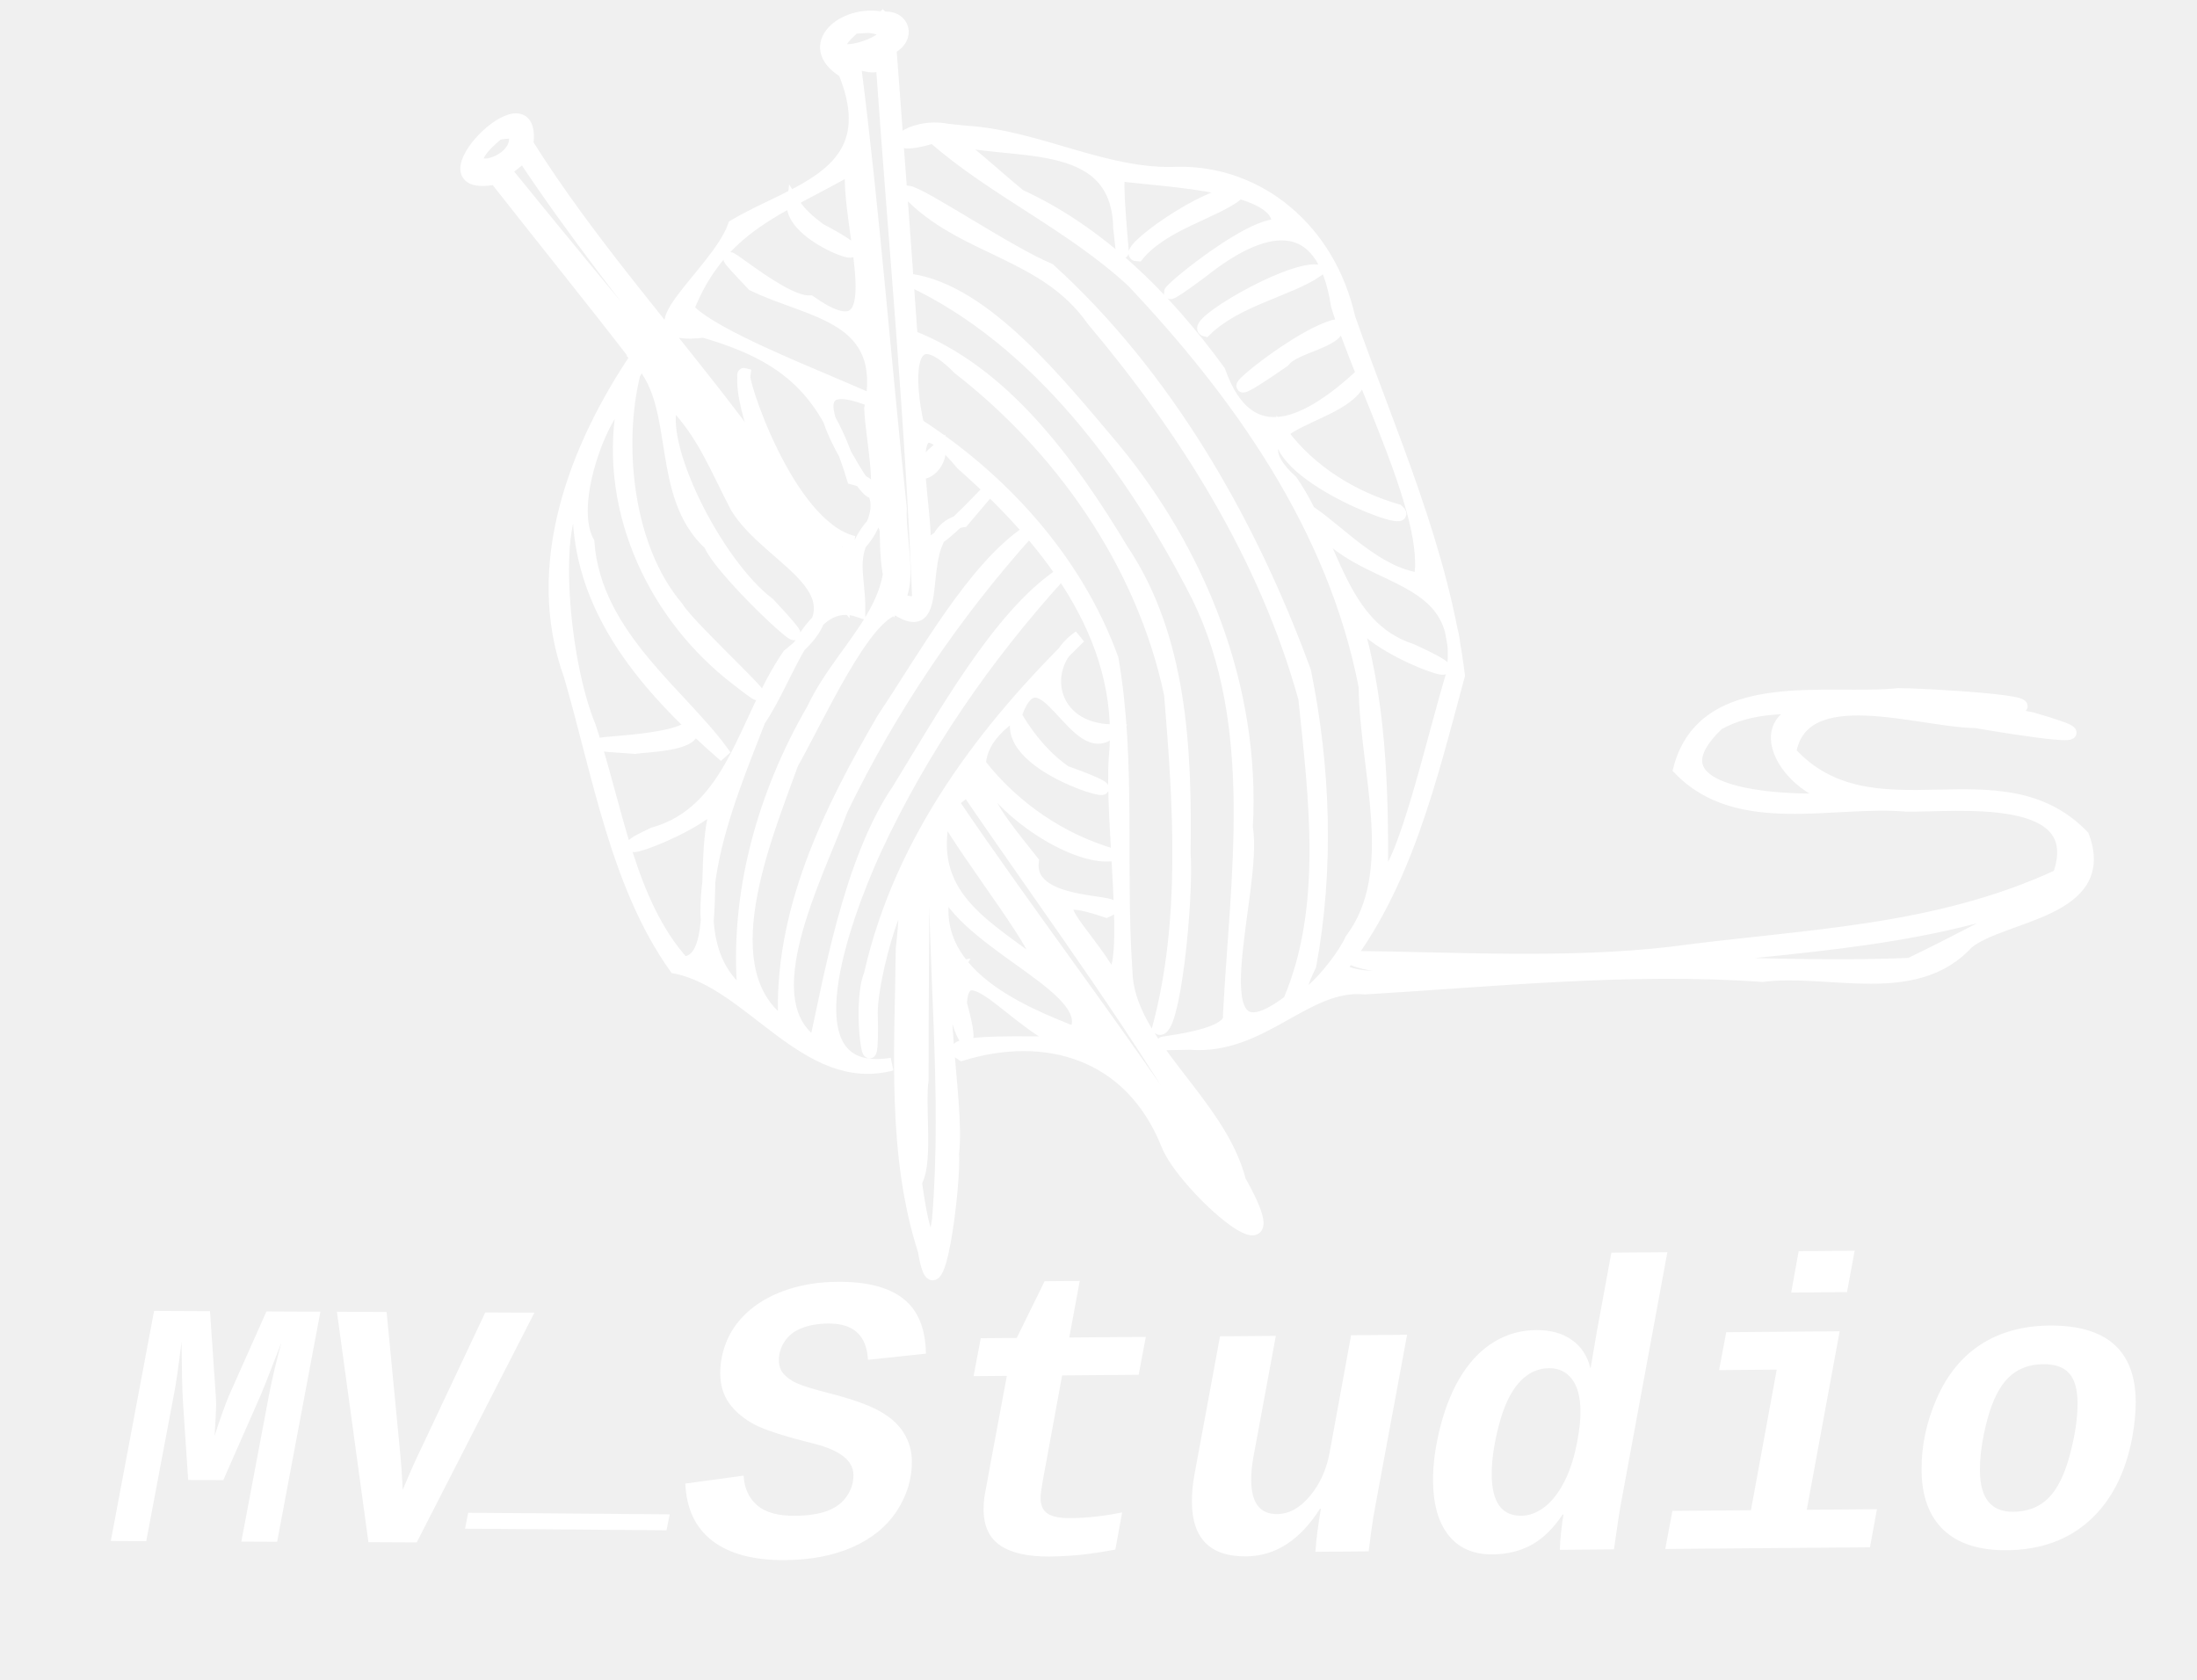
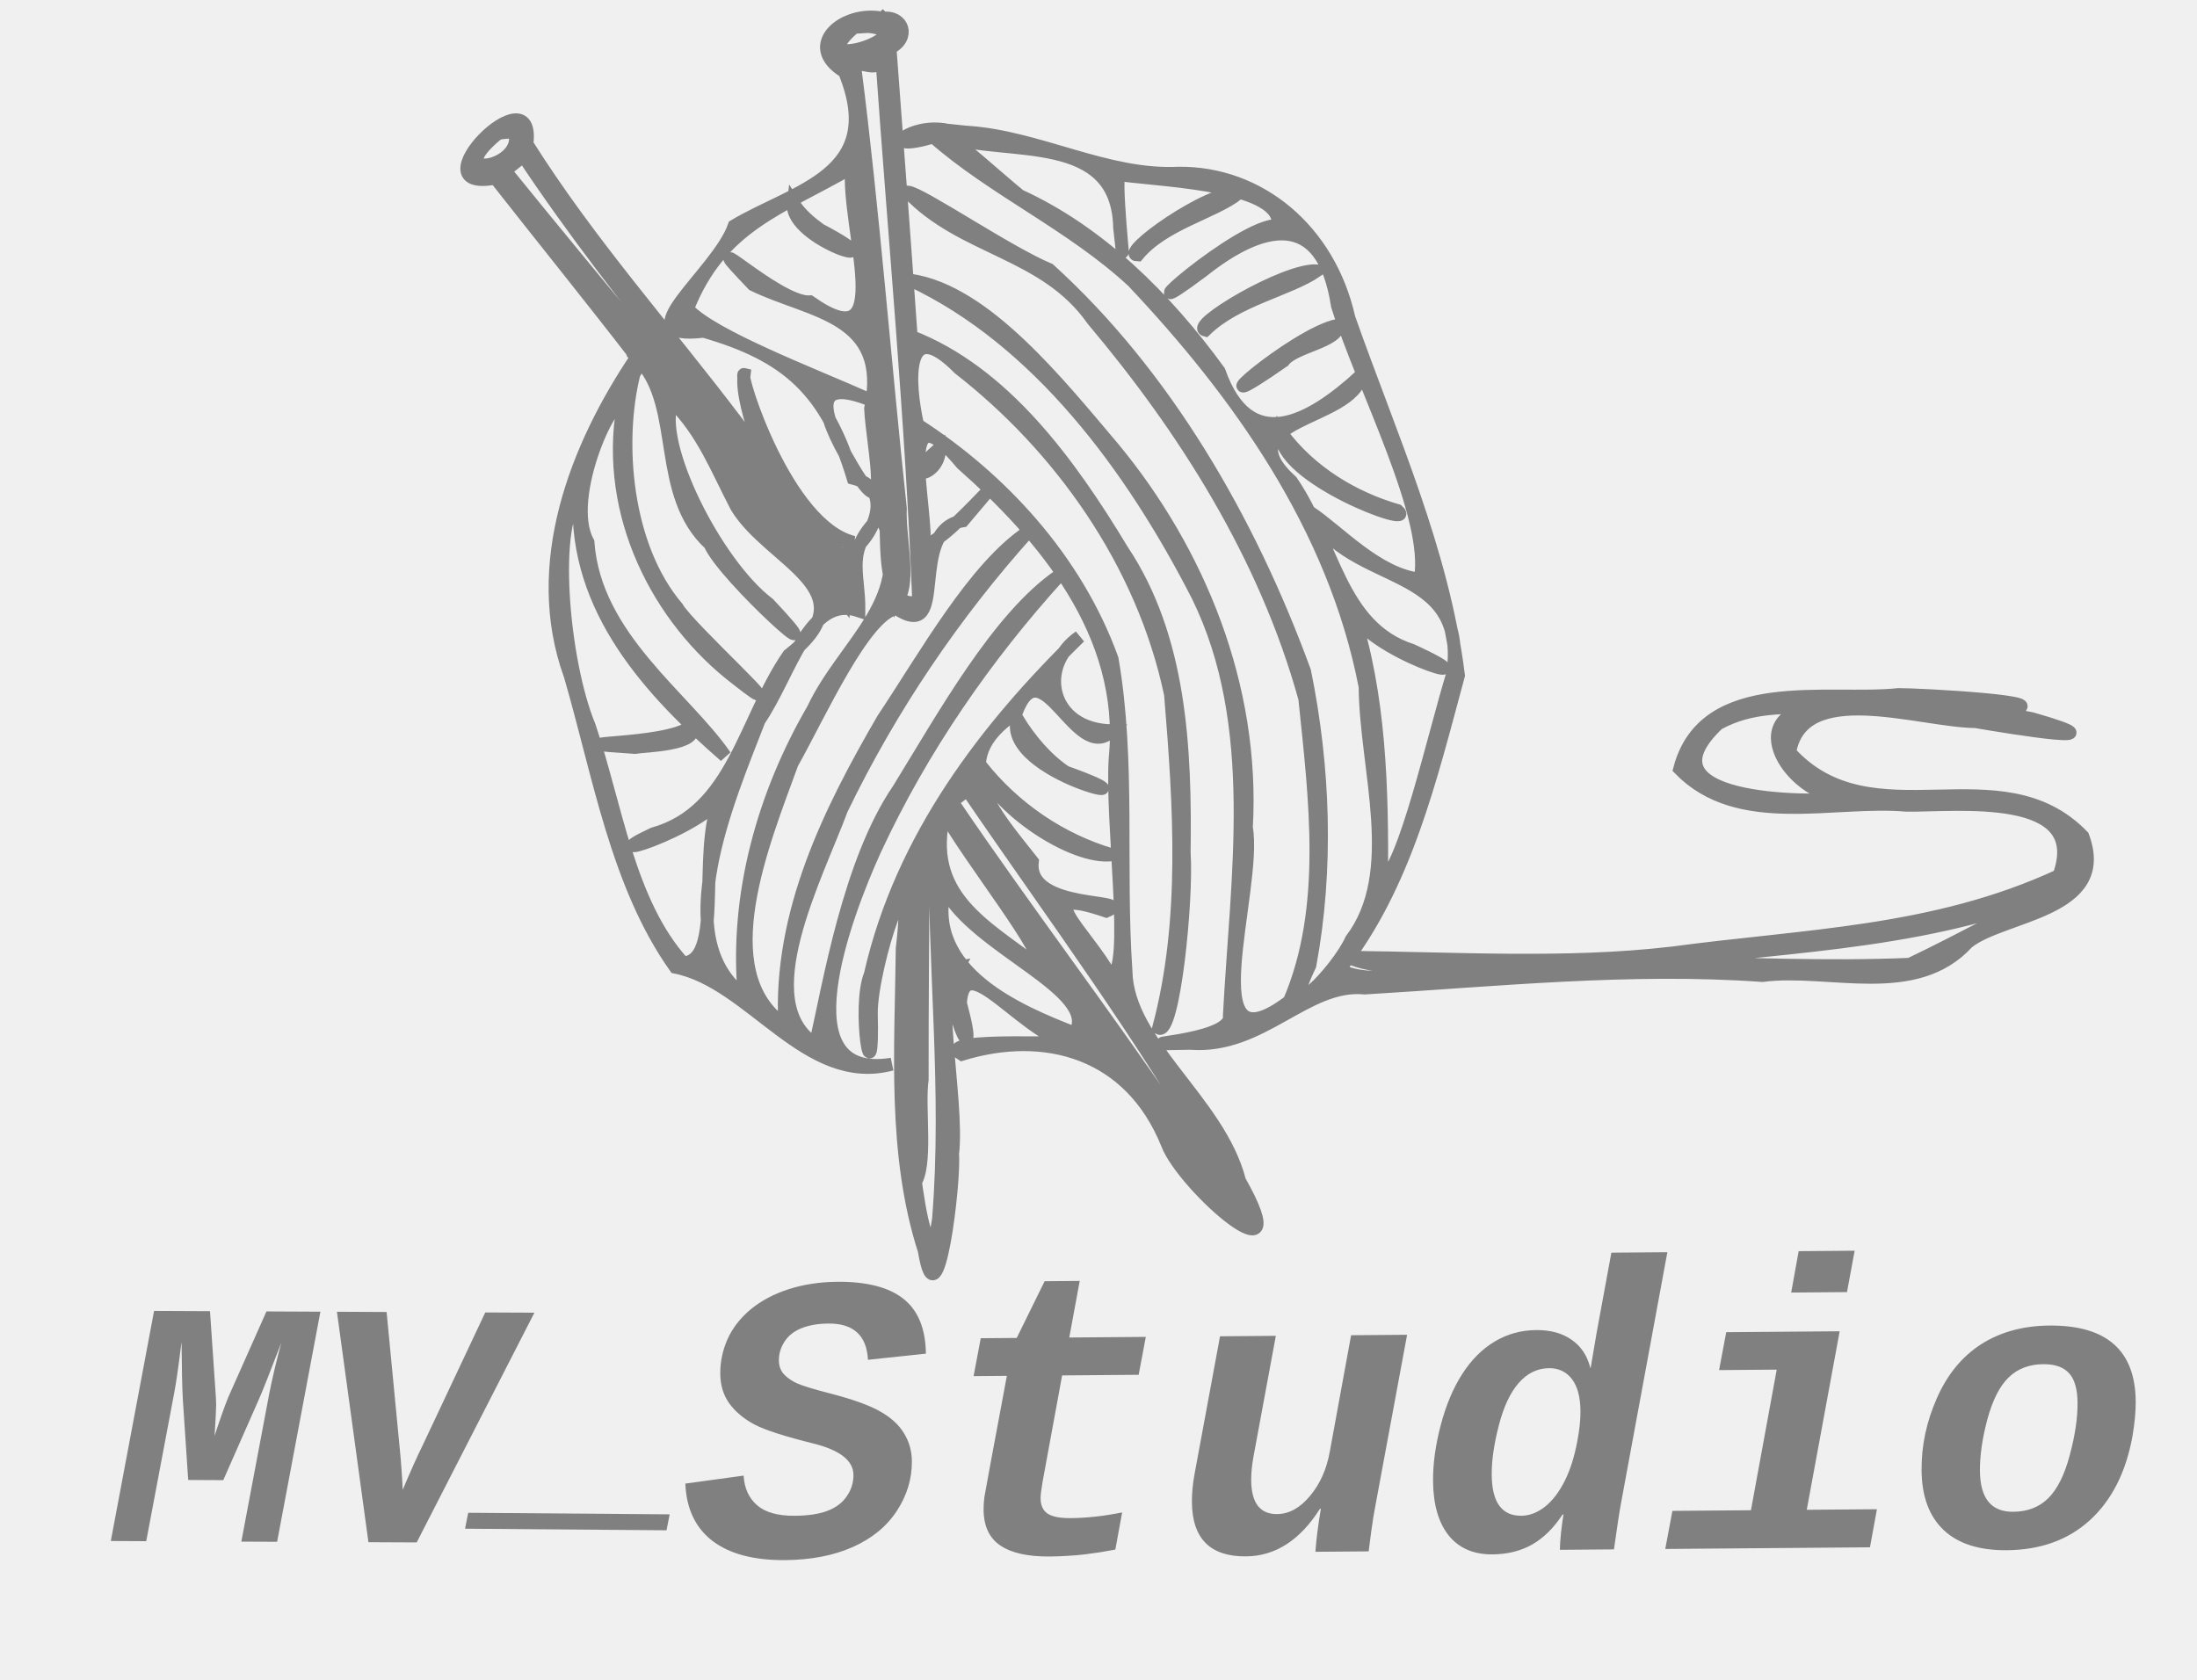
<svg xmlns="http://www.w3.org/2000/svg" width="170" height="130">
  <g>
    <rect fill="none" id="canvas_background" height="132" width="172" y="-1" x="-1" />
  </g>
  <g>
-     <path stroke="#ffffff" transform="rotate(0.3358685 98.76095,50.12411) " fill="#ffffff" id="svg_1" fill-rule="evenodd" d="m68.023,1.594c-3.029,-0.619 -6.257,2.155 -2.941,4.149c3.315,7.963 -3.776,9.155 -8.455,11.983c-1.273,3.709 -8.685,8.97 -2.323,8.168c6.457,1.822 9.553,4.518 11.636,11.302c4.041,0.99 0.469,6.472 -1.099,5.814c-3.05,-4.014 -0.846,-0.774 1.167,-0.846c-5.2,-1.2 -8.997,-13.059 -8.556,-12.946c-0.362,2.883 3.098,8.939 -0.46,3.803c-5.478,-7.171 -11.556,-13.858 -16.449,-21.534c0.701,-5.818 -8.806,3.917 -2.421,2.651c3.606,4.538 7.705,9.554 11.007,13.796c-4.617,6.943 -8.164,16.092 -4.994,24.66c2.277,7.644 3.694,16.156 8.268,22.527c5.89,1.126 10.181,9.209 16.789,7.411c-8.453,1.42 -3.696,-11.465 -1.4,-16.584c3.607,-7.903 8.514,-15.035 14.115,-21.29c-4.712,3.298 -8.861,10.927 -12.323,16.617c-3.789,5.615 -5.278,15.113 -6.306,19.749c-5.083,-3.247 0.007,-12.948 1.915,-18.197c3.771,-7.926 8.657,-15.195 14.306,-21.559c-4.165,2.817 -7.867,9.603 -11.134,14.557c-4.049,7.068 -7.994,15.038 -7.467,23.72c-5.95,-4.031 -1.655,-14.328 0.437,-20.238c2.063,-3.719 5.528,-11.563 8.003,-12.04c4.262,2.767 0.7,-6.086 5.109,-6.819c5.674,-6.794 -3.858,4.79 -2.987,0.979c-0.197,-3.804 -1.895,-11.098 2.884,-5.405c6.242,5.46 12.869,13.017 12.005,22.634c-0.337,4.898 1.456,16.637 -0.242,16.983c-1.95,-3.479 -6.508,-7.089 -0.383,-5.05c2.412,-1.047 -6.197,0.077 -5.745,-3.802c-3.079,-3.871 -6.851,-7.813 -1.334,-11.482c1.984,-5.423 4.71,4.064 7.436,1.326c-4.838,-0.044 -5.823,-4.991 -2.554,-7.26c-7.106,7.014 -13.678,15.576 -16.031,26.218c-1.035,2.56 0.326,10.215 0.089,2.977c-0.016,-3.701 3.4,-14.238 2.366,-5.002c-0.041,7.844 -0.606,15.9 1.848,23.398c1.034,6.157 2.342,-5.473 2.136,-7.495c0.496,-4.176 -1.854,-14.123 0.342,-14.484c-1.425,2.492 1.979,9.22 0.202,2.8c0.292,-5.224 6.535,5.033 10.522,2.897c-0.728,0.406 -12.807,-0.389 -10.393,1.058c6.402,-2.006 13.033,-0.284 15.951,6.857c1.256,3.253 10.384,11.164 5.597,2.813c-1.597,-6.133 -8.756,-10.566 -8.884,-16.195c-0.601,-8.019 0.197,-16.246 -1.215,-24.139c-2.86,-7.763 -8.739,-13.945 -15.156,-18.036c-0.749,-3.172 -1.147,-8.721 3.184,-4.383c7.722,5.93 14.286,14.824 16.512,25.143c0.752,8.546 1.41,17.482 -0.77,25.82c1.163,0.65 2.167,-9.991 1.894,-13.566c0.064,-8.101 -0.374,-16.668 -4.931,-23.396c-4.14,-6.779 -9.266,-13.72 -16.428,-16.448c-0.565,-7.438 -1.163,-14.874 -1.767,-22.308c1.583,-0.789 1.025,-2.523 -0.574,-2.306l0.001,-0.001zm-1.092,0.638c4.698,0.478 -5.522,3.943 -1.118,0.073l1.118,-0.073zm1.055,2.677c1.078,14.223 2.449,27.564 3.083,41.82c-3.827,1.025 -1.857,-8.345 -3.023,-11.404c-0.395,-3.929 -1.43,-15.337 -1.313,-15.111l2.763,26.311c0.937,-1.435 0.015,-4.842 0.107,-7.019c-1.278,-11.297 -2.237,-23.031 -3.714,-34.055c-0.249,-0.927 1.547,0.456 2.097,-0.542l-0,-0zm-28.42,5.626c0.976,2.807 -5.832,3.982 -1.326,0.194c0.262,-0.152 1.049,-0.137 1.326,-0.194zm33.497,-0.308c-2.881,-0.583 -5.496,1.864 -1.069,0.529c4.639,4.047 10.739,6.721 15.493,11.078c8.122,8.499 15.692,18.862 18.161,31.265c0.087,6.431 2.958,14.357 -0.955,19.593c-1.068,2.401 -5.697,7.268 -3.195,2.001c1.341,-7.464 1.014,-15.362 -0.54,-22.744c-4.387,-11.788 -10.99,-22.942 -19.943,-30.978c-3.243,-1.339 -9.877,-5.818 -10.979,-5.943c4.283,4.48 10.616,4.51 14.38,9.814c7.114,8.348 13.435,18.13 16.57,29.202c0.844,7.707 1.997,16.194 -1.057,23.441c-7.604,5.839 -2.525,-8.628 -3.406,-13.424c0.557,-10.971 -3.842,-21.371 -10.43,-29.264c-4.299,-5.018 -10.004,-12.115 -15.776,-12.938c9.801,4.546 17.14,14.253 22.36,24.33c4.943,9.955 3.117,21.648 2.617,32.438c0.36,2.119 -9.521,2.315 -3.022,2.153c5.578,0.405 8.934,-4.783 13.494,-4.361c10.223,-0.673 20.512,-1.815 30.761,-1.147c5.161,-0.7 11.814,1.824 15.857,-2.651c2.704,-2.212 11.079,-2.447 8.86,-8.271c-6.453,-6.606 -16.287,0.628 -22.713,-6.36c0.941,-5.697 9.979,-2.483 14.379,-2.461c2.85,0.474 11.961,1.886 4.324,-0.257c-2.953,-0.587 -7.015,-0.983 -1.872,-0.665c4.531,-0.605 -6.869,-1.155 -8.43,-1.136c-5.444,0.618 -15.032,-1.482 -16.908,5.858c4.581,4.653 11.876,2.232 17.575,2.701c3.813,0.027 14.189,-1.29 11.828,5.378c-9.65,4.536 -19.647,4.726 -29.914,6.17c-8.182,1.005 -16.807,0.506 -25.014,0.477c3.689,1.723 13.458,-0.063 14.583,0.584c-4.694,-0.041 -13.234,1.969 -15.258,0.31c5.027,-6.439 6.922,-14.749 9.041,-22.766c-1.258,-9.652 -5.416,-18.607 -8.642,-27.614c-1.569,-6.802 -7,-11.223 -13.242,-11.119c-5.588,0.315 -10.853,-2.775 -16.454,-3.081l-1.462,-0.143l-0.002,0zm-0.023,0.504c4.6,1.52 13.214,-0.543 13.406,6.954c0.758,6.457 -0.698,-5.609 0.097,-4.071c3.827,0.447 12.53,0.75 12.159,3.837c-2.947,-0.132 -12.862,8.877 -5.851,3.58c4.495,-3.628 9.268,-5.019 10.483,2.594c2.055,6.45 7.395,16.301 6.535,21.137c-3.319,-0.334 -6.316,-3.656 -8.541,-5.118c3.244,5.838 12.24,3.75 11.106,12.377c-1.441,4.765 -3.693,15.251 -5.424,16.082c0.011,-7.038 -0.197,-14.339 -2.419,-20.997c0.865,3.214 11.961,6.463 4.651,3.159c-5.616,-1.772 -6.078,-8.251 -9.385,-13.012c-5.338,-4.815 4.753,-4.673 5.319,-8.22c-3.965,3.667 -8.605,6.289 -10.976,-0.277c-4.216,-5.721 -9.352,-10.726 -15.505,-13.495c-1.777,-1.43 -4.582,-4.011 -5.658,-4.529l-0,0zm-32.801,1.631c7.984,11.877 17.644,22.171 25.841,33.866c-0.039,2.301 -3.208,-2.463 -4.521,-3.561l-15.749,-19.673l19.434,23.669c0.022,-1.762 -2.447,-3.785 -3.509,-5.604c-7.539,-9.179 -15.27,-18.25 -22.809,-27.43c-1.491,0.925 1.164,-0.92 1.314,-1.268l-0.001,-0zm25.442,0.814c-0.385,4.711 3.699,15.168 -3.158,10.401c-2.525,0.184 -9.5,-6.578 -4.412,-1.307c4.485,2.152 10.606,2.27 9.149,9.546c0.155,2.933 1.813,9.906 -1.434,4.411c-2.658,-4.42 -2.925,-6.756 1.351,-5.115c-4.409,-1.937 -12.173,-4.822 -14.132,-6.937c2.541,-6.508 7.129,-7.771 12.636,-10.998l-0.001,-0.001zm29.943,1.802c-2.249,-0.297 -9.258,4.804 -7.776,4.82c2.01,-2.461 5.903,-3.306 7.776,-4.82zm-34.433,0.983c-0.321,2.868 8.767,5.487 2.07,2.026c-0.768,-0.56 -1.532,-1.179 -2.07,-2.026zm40.543,4.978c-2.488,-0.136 -9.852,4.334 -8.608,4.638c2.382,-2.364 6.43,-3.136 8.608,-4.638zm1.643,4.21c-3.347,0.661 -11.924,8.244 -4.186,2.779c0.802,-1.123 4.299,-1.521 4.186,-2.779zm-53.922,3.151c3.219,3.513 1.253,10.249 5.437,14.065c1.092,2.528 10.572,10.906 4.564,4.596c-4.104,-3.061 -8.887,-12.496 -7.541,-15.602c2.408,2.383 3.44,5.135 5.02,8.115c2.581,4.21 10.468,6.402 4.091,11.456c-3.438,5.052 -4.195,12.121 -10.405,13.889c-5.538,2.647 5.542,-0.951 5.721,-3.814c-2.758,3.777 0.145,13.603 -3.342,13.788c-4.26,-4.639 -5.253,-12.137 -7.362,-18.27c-2.172,-5.162 -3.072,-16.146 -0.881,-17.732c-0.37,8.717 5.737,15.091 11.405,19.971c-3.182,-4.563 -10.141,-9.125 -10.716,-16.489c-1.944,-3.47 2.047,-11.996 2.653,-10.526c-1.388,8.382 2.841,16.46 8.93,21.051c5.219,4.069 -3.757,-3.936 -4.649,-5.504c-4.046,-4.696 -4.739,-12.738 -3.454,-18.057l0.53,-0.937l0,-0zm49.59,5.193c-0.339,3.464 10.77,7.47 9.033,5.97c-3.396,-0.959 -6.765,-2.93 -9.033,-5.97zm-26.444,1.349c-3.162,2.782 0.105,2.185 0,0zm-17.014,1.122l6.718,8.381c-2.59,-2.4 -5.393,-4.787 -6.718,-8.381zm12.524,4.147c2.792,6.34 -2.762,9.774 -5.17,14.998c-3.748,6.538 -5.967,14.38 -5.194,22.195c-5.991,-4.368 -1.311,-15.165 1.024,-21.325c2.453,-3.667 3.772,-9.813 7.674,-8.52c0.013,-3.081 -1.172,-4.662 1.665,-7.348l0,0zm72.941,14.331c-6.831,0.433 -2.254,7.289 2.183,7.096c-3.493,0.389 -16.598,0.362 -10.269,-5.725c2.623,-1.465 5.226,-1.26 8.086,-1.371l-0,0zm-62.306,1.323c-1.142,4.353 12.332,7.079 3.758,4.084c-1.511,-1.016 -2.756,-2.473 -3.758,-4.084zm-25.251,0.731c-1.937,1.58 -11.479,1.209 -4.332,1.638c0.77,-0.138 5.091,-0.226 4.332,-1.638zm22.404,2.848c1.082,3.219 7.167,7.275 10.229,6.882c-3.886,-1.11 -7.557,-3.523 -10.229,-6.882zm-1.035,1.863c6.891,9.984 13.729,18.928 19.816,29.552c1.621,3.304 3.491,6.176 0.039,1.991c-0.355,-1.886 -2.675,-4.513 -3.789,-6.518c-5.511,-7.992 -11.409,-15.659 -16.921,-23.651c-0.115,1.767 2.643,4.257 3.569,6.173c5.298,7.688 10.499,15.052 15.797,22.74c-7.059,-9.315 -13.433,-18.994 -19.951,-28.862c0.472,-0.77 0.883,-0.725 1.44,-1.426l0,-0zm-1.71,1.88c1.93,3.471 8.174,11.152 7.273,11.762c-4.193,-3.162 -8.801,-5.432 -7.273,-11.762zm-0.7,1.606c-0.087,10.087 1.186,19.791 0.425,29.841c-0.948,6.779 -2.86,-8.889 -2.341,-12.497c0.002,-3.103 -0.211,-14.161 0.151,-12.9c0.06,7.158 0.217,15.511 0.278,22.668c1.062,-1.331 0.286,-5.944 0.584,-8.101c-0.048,-5.589 0.002,-11.72 -0.046,-17.309c0.444,-0.905 0.395,-0.881 0.949,-1.703l-0,0.001zm88.844,0.826c0.223,1.215 0.054,0.912 0,0zm-1.013,2.533c-4.3,2.027 -8.225,4.283 -12.358,6.288c-6.496,0.312 -13,0.044 -19.498,-0.062c10.632,-1.385 21.844,-1.661 31.856,-6.226l0,-0zm-87.084,0.895c2.311,4.542 12.145,7.808 10.149,11.105c-4.373,-1.666 -11.608,-4.669 -10.149,-11.105z" />
-     <text stroke="#ffffff" transform="matrix(15.68154,0,0,1,-2921.855,0) " xml:space="preserve" text-anchor="start" font-family="Arvo, sans-serif" font-size="24" id="svg_3" y="181.135" x="185.681" stroke-width="0" fill="#ffffff" />
-     <text stroke="#ffffff" transform="rotate(-0.4635428 110.0079,111.6374) matrix(0.9003132,0,0,0.9054845,5.782533,13.73895) " font-style="italic" font-weight="bold" xml:space="preserve" text-anchor="start" font-family="'Courier New', Courier, monospace" font-size="35" id="svg_5" y="117.381" x="52.392" fill-opacity="null" stroke-opacity="null" stroke-width="0" fill="#ffffff">Studio</text>
-     <text stroke="#ffffff" transform="rotate(0.4480714 44.62947,108.5519) matrix(1.074082,0,0,1.09831,-12.60474,-27.93675) " font-style="italic" font-weight="bold" xml:space="preserve" text-anchor="start" font-family="'Courier New', Courier, monospace" font-size="24" id="svg_6" y="130.638" x="47.105" fill-opacity="null" stroke-opacity="null" stroke-width="0" fill="#ffffff">_</text>
-     <text stroke="#ffffff" transform="rotate(0.267238 25.34812,112.2322) matrix(0.8818893,0,0,0.9326428,0.8143053,9.55474) " font-style="italic" font-weight="bold" xml:space="preserve" text-anchor="start" font-family="'Courier New', Courier, monospace" font-size="29" id="svg_7" y="117.709" x="8.914" fill-opacity="null" stroke-opacity="null" stroke-width="0" fill="#ffffff">MV</text>
+     <path stroke="#808080" transform="rotate(0.3358685 98.76095,50.12411) " fill="#808080" id="svg_1" fill-rule="evenodd" d="m68.023,1.594c-3.029,-0.619 -6.257,2.155 -2.941,4.149c3.315,7.963 -3.776,9.155 -8.455,11.983c-1.273,3.709 -8.685,8.97 -2.323,8.168c6.457,1.822 9.553,4.518 11.636,11.302c4.041,0.99 0.469,6.472 -1.099,5.814c-3.05,-4.014 -0.846,-0.774 1.167,-0.846c-5.2,-1.2 -8.997,-13.059 -8.556,-12.946c-0.362,2.883 3.098,8.939 -0.46,3.803c-5.478,-7.171 -11.556,-13.858 -16.449,-21.534c0.701,-5.818 -8.806,3.917 -2.421,2.651c3.606,4.538 7.705,9.554 11.007,13.796c-4.617,6.943 -8.164,16.092 -4.994,24.66c2.277,7.644 3.694,16.156 8.268,22.527c5.89,1.126 10.181,9.209 16.789,7.411c-8.453,1.42 -3.696,-11.465 -1.4,-16.584c3.607,-7.903 8.514,-15.035 14.115,-21.29c-4.712,3.298 -8.861,10.927 -12.323,16.617c-3.789,5.615 -5.278,15.113 -6.306,19.749c-5.083,-3.247 0.007,-12.948 1.915,-18.197c3.771,-7.926 8.657,-15.195 14.306,-21.559c-4.165,2.817 -7.867,9.603 -11.134,14.557c-4.049,7.068 -7.994,15.038 -7.467,23.72c-5.95,-4.031 -1.655,-14.328 0.437,-20.238c2.063,-3.719 5.528,-11.563 8.003,-12.04c4.262,2.767 0.7,-6.086 5.109,-6.819c5.674,-6.794 -3.858,4.79 -2.987,0.979c-0.197,-3.804 -1.895,-11.098 2.884,-5.405c6.242,5.46 12.869,13.017 12.005,22.634c-0.337,4.898 1.456,16.637 -0.242,16.983c-1.95,-3.479 -6.508,-7.089 -0.383,-5.05c2.412,-1.047 -6.197,0.077 -5.745,-3.802c-3.079,-3.871 -6.851,-7.813 -1.334,-11.482c1.984,-5.423 4.71,4.064 7.436,1.326c-4.838,-0.044 -5.823,-4.991 -2.554,-7.26c-7.106,7.014 -13.678,15.576 -16.031,26.218c-1.035,2.56 0.326,10.215 0.089,2.977c-0.016,-3.701 3.4,-14.238 2.366,-5.002c-0.041,7.844 -0.606,15.9 1.848,23.398c1.034,6.157 2.342,-5.473 2.136,-7.495c0.496,-4.176 -1.854,-14.123 0.342,-14.484c-1.425,2.492 1.979,9.22 0.202,2.8c0.292,-5.224 6.535,5.033 10.522,2.897c-0.728,0.406 -12.807,-0.389 -10.393,1.058c6.402,-2.006 13.033,-0.284 15.951,6.857c1.256,3.253 10.384,11.164 5.597,2.813c-1.597,-6.133 -8.756,-10.566 -8.884,-16.195c-0.601,-8.019 0.197,-16.246 -1.215,-24.139c-2.86,-7.763 -8.739,-13.945 -15.156,-18.036c-0.749,-3.172 -1.147,-8.721 3.184,-4.383c7.722,5.93 14.286,14.824 16.512,25.143c0.752,8.546 1.41,17.482 -0.77,25.82c1.163,0.65 2.167,-9.991 1.894,-13.566c0.064,-8.101 -0.374,-16.668 -4.931,-23.396c-4.14,-6.779 -9.266,-13.72 -16.428,-16.448c-0.565,-7.438 -1.163,-14.874 -1.767,-22.308c1.583,-0.789 1.025,-2.523 -0.574,-2.306l0.001,-0.001zm-1.092,0.638c4.698,0.478 -5.522,3.943 -1.118,0.073l1.118,-0.073zm1.055,2.677c1.078,14.223 2.449,27.564 3.083,41.82c-3.827,1.025 -1.857,-8.345 -3.023,-11.404c-0.395,-3.929 -1.43,-15.337 -1.313,-15.111l2.763,26.311c0.937,-1.435 0.015,-4.842 0.107,-7.019c-1.278,-11.297 -2.237,-23.031 -3.714,-34.055c-0.249,-0.927 1.547,0.456 2.097,-0.542l-0,-0zm-28.42,5.626c0.976,2.807 -5.832,3.982 -1.326,0.194c0.262,-0.152 1.049,-0.137 1.326,-0.194zm33.497,-0.308c-2.881,-0.583 -5.496,1.864 -1.069,0.529c4.639,4.047 10.739,6.721 15.493,11.078c8.122,8.499 15.692,18.862 18.161,31.265c0.087,6.431 2.958,14.357 -0.955,19.593c-1.068,2.401 -5.697,7.268 -3.195,2.001c1.341,-7.464 1.014,-15.362 -0.54,-22.744c-4.387,-11.788 -10.99,-22.942 -19.943,-30.978c-3.243,-1.339 -9.877,-5.818 -10.979,-5.943c4.283,4.48 10.616,4.51 14.38,9.814c7.114,8.348 13.435,18.13 16.57,29.202c0.844,7.707 1.997,16.194 -1.057,23.441c-7.604,5.839 -2.525,-8.628 -3.406,-13.424c0.557,-10.971 -3.842,-21.371 -10.43,-29.264c-4.299,-5.018 -10.004,-12.115 -15.776,-12.938c9.801,4.546 17.14,14.253 22.36,24.33c4.943,9.955 3.117,21.648 2.617,32.438c0.36,2.119 -9.521,2.315 -3.022,2.153c5.578,0.405 8.934,-4.783 13.494,-4.361c10.223,-0.673 20.512,-1.815 30.761,-1.147c5.161,-0.7 11.814,1.824 15.857,-2.651c2.704,-2.212 11.079,-2.447 8.86,-8.271c-6.453,-6.606 -16.287,0.628 -22.713,-6.36c0.941,-5.697 9.979,-2.483 14.379,-2.461c2.85,0.474 11.961,1.886 4.324,-0.257c-2.953,-0.587 -7.015,-0.983 -1.872,-0.665c4.531,-0.605 -6.869,-1.155 -8.43,-1.136c-5.444,0.618 -15.032,-1.482 -16.908,5.858c4.581,4.653 11.876,2.232 17.575,2.701c3.813,0.027 14.189,-1.29 11.828,5.378c-9.65,4.536 -19.647,4.726 -29.914,6.17c-8.182,1.005 -16.807,0.506 -25.014,0.477c3.689,1.723 13.458,-0.063 14.583,0.584c-4.694,-0.041 -13.234,1.969 -15.258,0.31c5.027,-6.439 6.922,-14.749 9.041,-22.766c-1.258,-9.652 -5.416,-18.607 -8.642,-27.614c-1.569,-6.802 -7,-11.223 -13.242,-11.119c-5.588,0.315 -10.853,-2.775 -16.454,-3.081l-1.462,-0.143l-0.002,0zm-0.023,0.504c4.6,1.52 13.214,-0.543 13.406,6.954c0.758,6.457 -0.698,-5.609 0.097,-4.071c3.827,0.447 12.53,0.75 12.159,3.837c-2.947,-0.132 -12.862,8.877 -5.851,3.58c4.495,-3.628 9.268,-5.019 10.483,2.594c2.055,6.45 7.395,16.301 6.535,21.137c-3.319,-0.334 -6.316,-3.656 -8.541,-5.118c3.244,5.838 12.24,3.75 11.106,12.377c-1.441,4.765 -3.693,15.251 -5.424,16.082c0.011,-7.038 -0.197,-14.339 -2.419,-20.997c0.865,3.214 11.961,6.463 4.651,3.159c-5.616,-1.772 -6.078,-8.251 -9.385,-13.012c-5.338,-4.815 4.753,-4.673 5.319,-8.22c-3.965,3.667 -8.605,6.289 -10.976,-0.277c-4.216,-5.721 -9.352,-10.726 -15.505,-13.495c-1.777,-1.43 -4.582,-4.011 -5.658,-4.529l-0,0zm-32.801,1.631c7.984,11.877 17.644,22.171 25.841,33.866c-0.039,2.301 -3.208,-2.463 -4.521,-3.561l-15.749,-19.673l19.434,23.669c0.022,-1.762 -2.447,-3.785 -3.509,-5.604c-7.539,-9.179 -15.27,-18.25 -22.809,-27.43c-1.491,0.925 1.164,-0.92 1.314,-1.268l-0.001,-0zm25.442,0.814c-0.385,4.711 3.699,15.168 -3.158,10.401c-2.525,0.184 -9.5,-6.578 -4.412,-1.307c4.485,2.152 10.606,2.27 9.149,9.546c0.155,2.933 1.813,9.906 -1.434,4.411c-2.658,-4.42 -2.925,-6.756 1.351,-5.115c-4.409,-1.937 -12.173,-4.822 -14.132,-6.937c2.541,-6.508 7.129,-7.771 12.636,-10.998l-0.001,-0.001zm29.943,1.802c-2.249,-0.297 -9.258,4.804 -7.776,4.82c2.01,-2.461 5.903,-3.306 7.776,-4.82zm-34.433,0.983c-0.321,2.868 8.767,5.487 2.07,2.026c-0.768,-0.56 -1.532,-1.179 -2.07,-2.026zm40.543,4.978c-2.488,-0.136 -9.852,4.334 -8.608,4.638c2.382,-2.364 6.43,-3.136 8.608,-4.638zm1.643,4.21c-3.347,0.661 -11.924,8.244 -4.186,2.779c0.802,-1.123 4.299,-1.521 4.186,-2.779zm-53.922,3.151c3.219,3.513 1.253,10.249 5.437,14.065c1.092,2.528 10.572,10.906 4.564,4.596c-4.104,-3.061 -8.887,-12.496 -7.541,-15.602c2.408,2.383 3.44,5.135 5.02,8.115c2.581,4.21 10.468,6.402 4.091,11.456c-3.438,5.052 -4.195,12.121 -10.405,13.889c-5.538,2.647 5.542,-0.951 5.721,-3.814c-2.758,3.777 0.145,13.603 -3.342,13.788c-4.26,-4.639 -5.253,-12.137 -7.362,-18.27c-2.172,-5.162 -3.072,-16.146 -0.881,-17.732c-0.37,8.717 5.737,15.091 11.405,19.971c-3.182,-4.563 -10.141,-9.125 -10.716,-16.489c-1.944,-3.47 2.047,-11.996 2.653,-10.526c-1.388,8.382 2.841,16.46 8.93,21.051c5.219,4.069 -3.757,-3.936 -4.649,-5.504c-4.046,-4.696 -4.739,-12.738 -3.454,-18.057l0.53,-0.937l0,-0zm49.59,5.193c-0.339,3.464 10.77,7.47 9.033,5.97c-3.396,-0.959 -6.765,-2.93 -9.033,-5.97zm-26.444,1.349c-3.162,2.782 0.105,2.185 0,0zm-17.014,1.122l6.718,8.381c-2.59,-2.4 -5.393,-4.787 -6.718,-8.381zm12.524,4.147c2.792,6.34 -2.762,9.774 -5.17,14.998c-3.748,6.538 -5.967,14.38 -5.194,22.195c-5.991,-4.368 -1.311,-15.165 1.024,-21.325c2.453,-3.667 3.772,-9.813 7.674,-8.52c0.013,-3.081 -1.172,-4.662 1.665,-7.348l0,0zm72.941,14.331c-6.831,0.433 -2.254,7.289 2.183,7.096c-3.493,0.389 -16.598,0.362 -10.269,-5.725c2.623,-1.465 5.226,-1.26 8.086,-1.371l-0,0zm-62.306,1.323c-1.142,4.353 12.332,7.079 3.758,4.084c-1.511,-1.016 -2.756,-2.473 -3.758,-4.084zm-25.251,0.731c-1.937,1.58 -11.479,1.209 -4.332,1.638c0.77,-0.138 5.091,-0.226 4.332,-1.638zm22.404,2.848c1.082,3.219 7.167,7.275 10.229,6.882c-3.886,-1.11 -7.557,-3.523 -10.229,-6.882zm-1.035,1.863c6.891,9.984 13.729,18.928 19.816,29.552c1.621,3.304 3.491,6.176 0.039,1.991c-0.355,-1.886 -2.675,-4.513 -3.789,-6.518c-5.511,-7.992 -11.409,-15.659 -16.921,-23.651c-0.115,1.767 2.643,4.257 3.569,6.173c5.298,7.688 10.499,15.052 15.797,22.74c-7.059,-9.315 -13.433,-18.994 -19.951,-28.862c0.472,-0.77 0.883,-0.725 1.44,-1.426l0,-0zm-1.71,1.88c1.93,3.471 8.174,11.152 7.273,11.762c-4.193,-3.162 -8.801,-5.432 -7.273,-11.762zm-0.7,1.606c-0.087,10.087 1.186,19.791 0.425,29.841c-0.948,6.779 -2.86,-8.889 -2.341,-12.497c0.002,-3.103 -0.211,-14.161 0.151,-12.9c0.06,7.158 0.217,15.511 0.278,22.668c1.062,-1.331 0.286,-5.944 0.584,-8.101c-0.048,-5.589 0.002,-11.72 -0.046,-17.309c0.444,-0.905 0.395,-0.881 0.949,-1.703l-0,0.001zm88.844,0.826c0.223,1.215 0.054,0.912 0,0zm-1.013,2.533c-4.3,2.027 -8.225,4.283 -12.358,6.288c-6.496,0.312 -13,0.044 -19.498,-0.062c10.632,-1.385 21.844,-1.661 31.856,-6.226l0,-0zm-87.084,0.895c2.311,4.542 12.145,7.808 10.149,11.105c-4.373,-1.666 -11.608,-4.669 -10.149,-11.105z" />
+     <text stroke="#808080" transform="matrix(15.68154,0,0,1,-2921.855,0) " xml:space="preserve" text-anchor="start" font-family="Arvo, sans-serif" font-size="24" id="svg_3" y="181.135" x="185.681" stroke-width="0" fill="#808080" />
+     <text stroke="#808080" transform="rotate(-0.4635428 110.0079,111.6374) matrix(0.9003132,0,0,0.9054845,5.782533,13.73895) " font-style="italic" font-weight="bold" xml:space="preserve" text-anchor="start" font-family="'Courier New', Courier, monospace" font-size="35" id="svg_5" y="117.381" x="52.392" fill-opacity="null" stroke-opacity="null" stroke-width="0" fill="#808080">Studio</text>
+     <text stroke="#808080" transform="rotate(0.4480714 44.62947,108.5519) matrix(1.074082,0,0,1.09831,-12.60474,-27.93675) " font-style="italic" font-weight="bold" xml:space="preserve" text-anchor="start" font-family="'Courier New', Courier, monospace" font-size="24" id="svg_6" y="130.638" x="47.105" fill-opacity="null" stroke-opacity="null" stroke-width="0" fill="#808080">_</text>
+     <text stroke="#808080" transform="rotate(0.267238 25.34812,112.2322) matrix(0.8818893,0,0,0.9326428,0.8143053,9.55474) " font-style="italic" font-weight="bold" xml:space="preserve" text-anchor="start" font-family="'Courier New', Courier, monospace" font-size="29" id="svg_7" y="117.709" x="8.914" fill-opacity="null" stroke-opacity="null" stroke-width="0" fill="#808080">MV</text>
  </g>
</svg>
